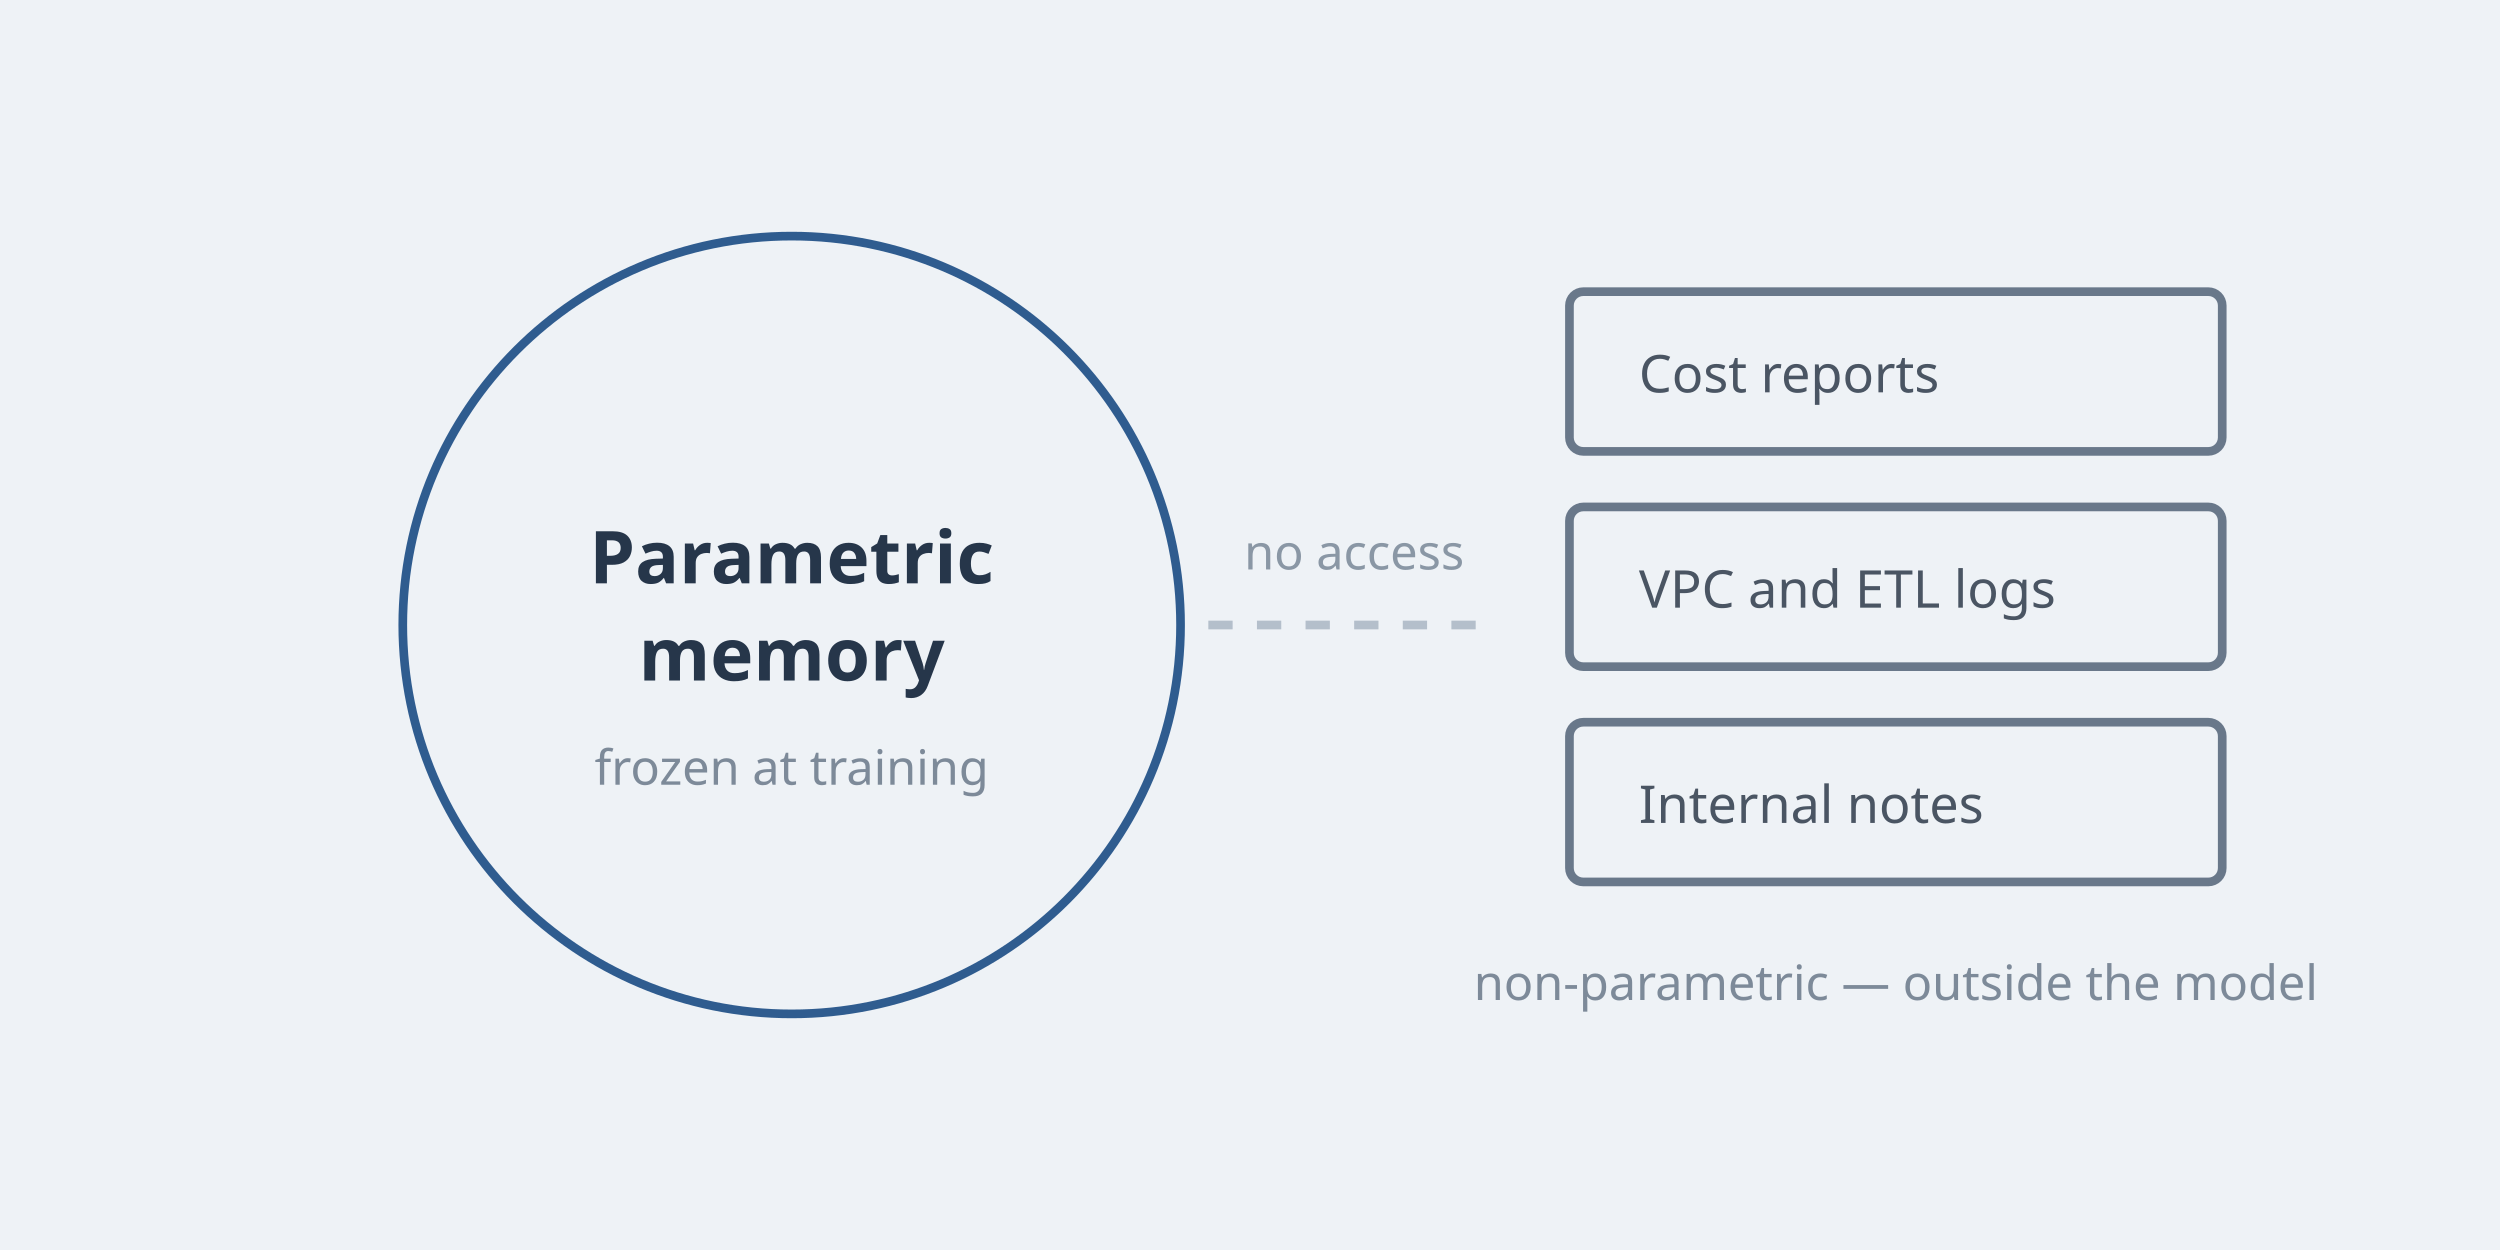
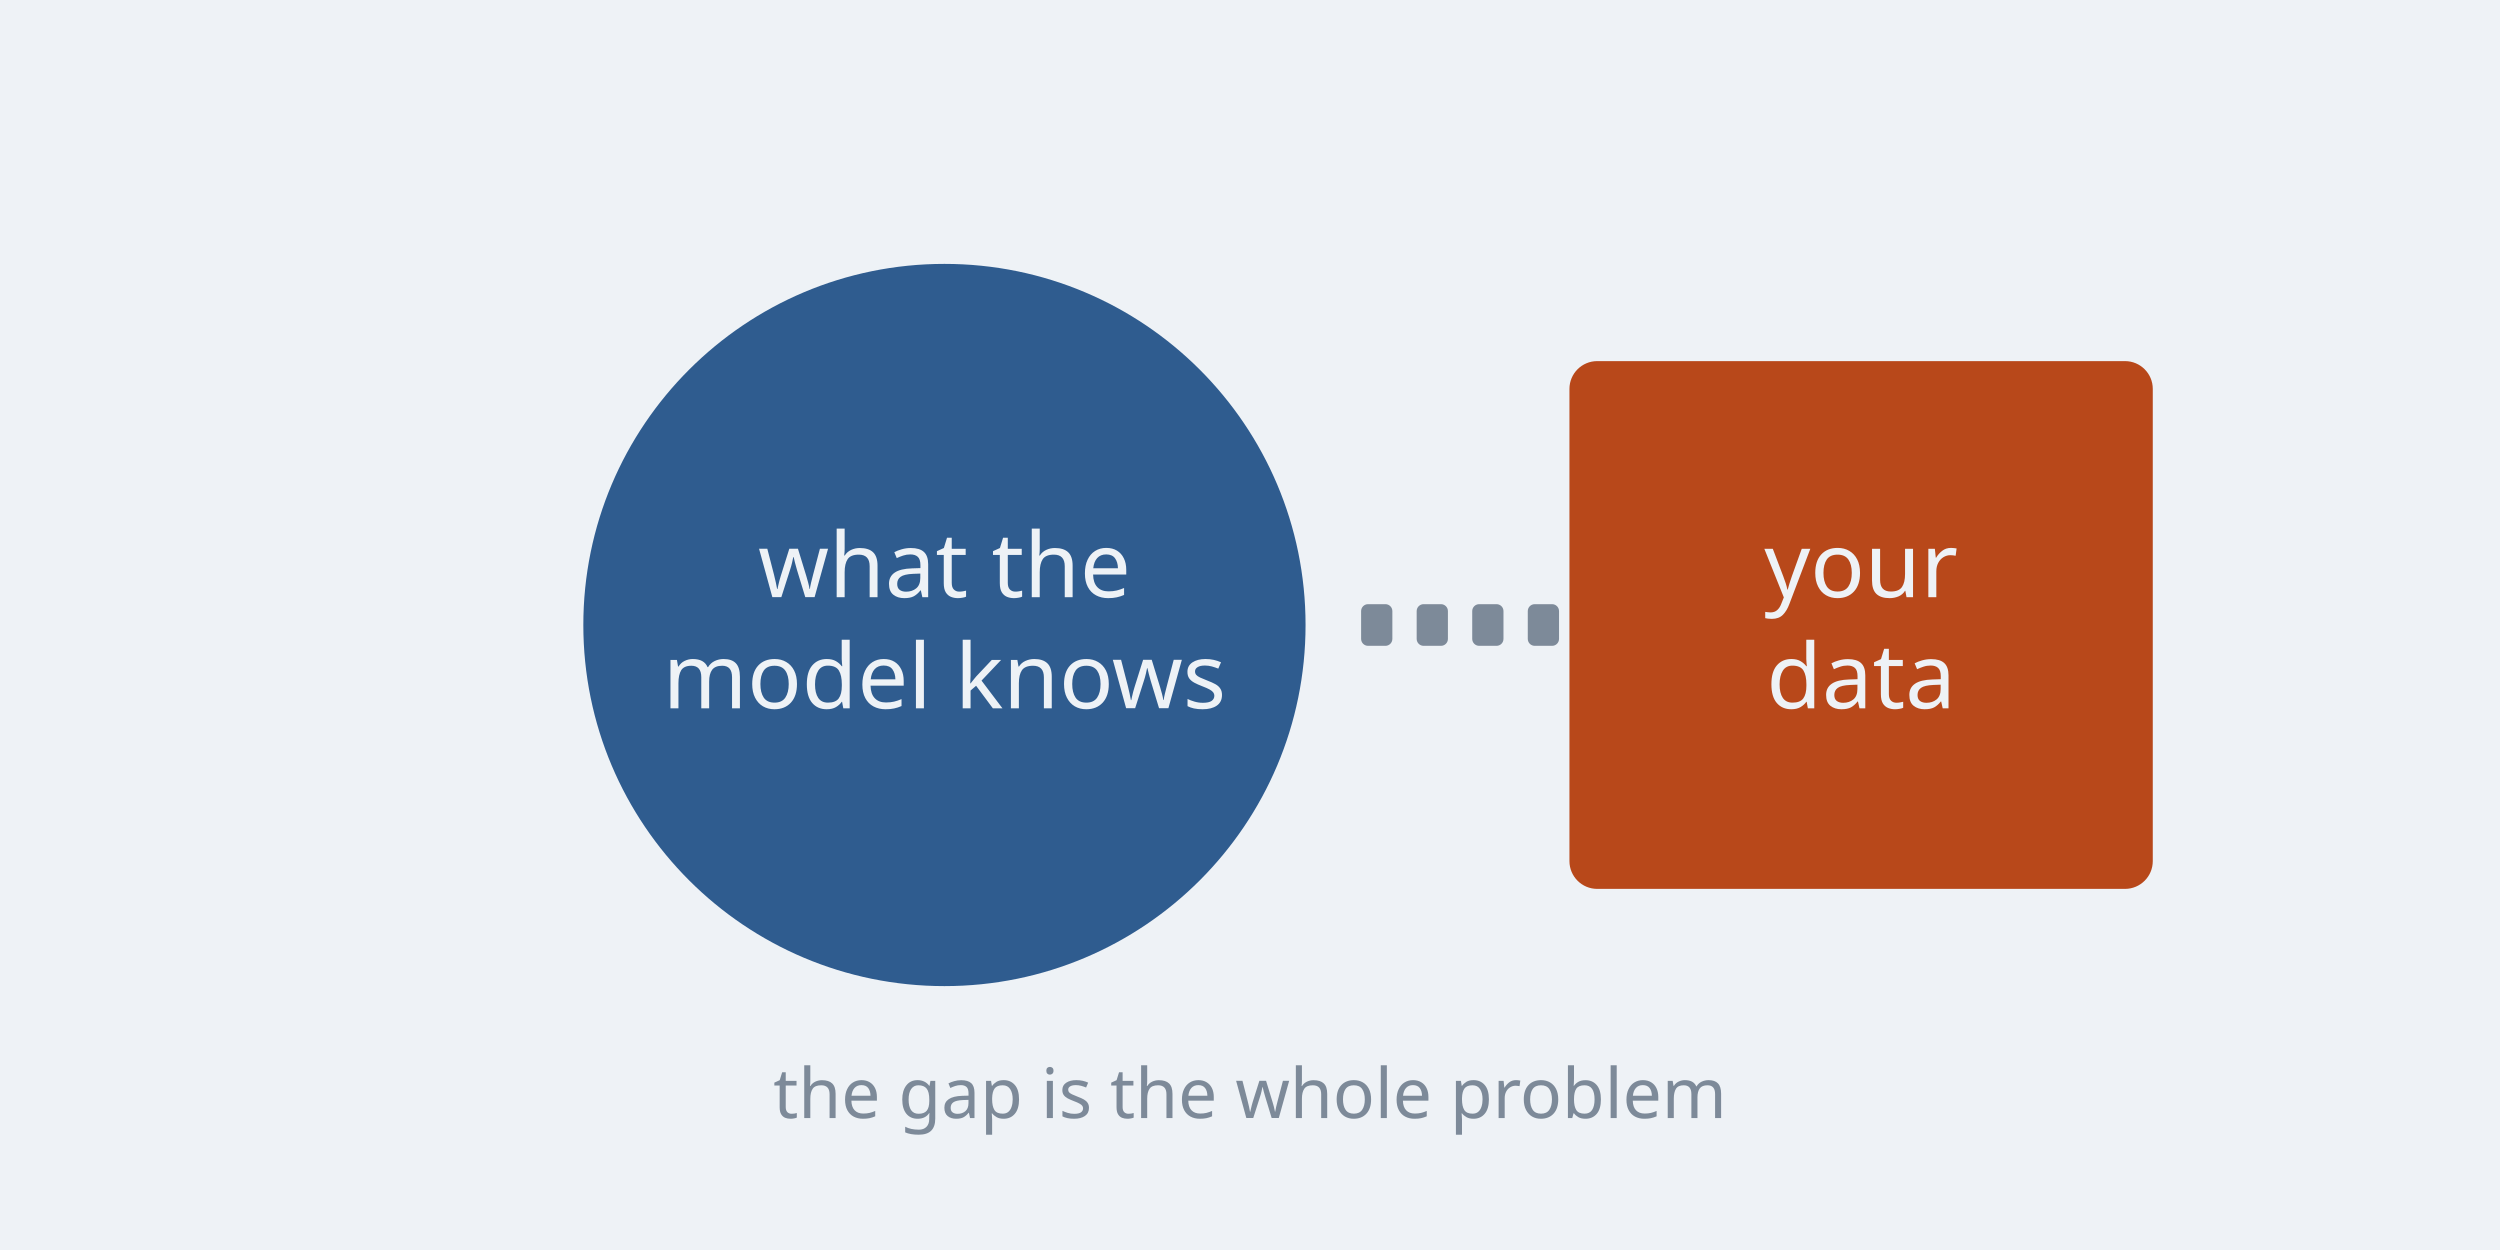
<svg xmlns="http://www.w3.org/2000/svg" viewBox="0 0 720 360" width="720" height="360" role="img" aria-labelledby="t">
  <rect width="720" height="360" fill="#eef2f6" />
  <g font-family="ui-sans-serif, system-ui, sans-serif">
-     <circle cx="228" cy="180" r="112" fill="none" stroke="#2f5c8f" stroke-width="2.5" />
-     <text x="228" y="168" font-size="21" fill="#26364a" text-anchor="middle" font-weight="600">Parametric</text>
-     <text x="228" y="196" font-size="21" fill="#26364a" text-anchor="middle" font-weight="600">memory</text>
-     <text x="228" y="226" font-size="14" fill="#7d8a99" text-anchor="middle">frozen at training</text>
-     <path d="M348 180 h84" stroke="#b4bfcb" stroke-width="2.5" stroke-dasharray="7 7" />
-     <text x="390" y="164" font-size="14" fill="#8a97a5" text-anchor="middle">no access</text>
-     <g stroke="#69788a" stroke-width="2.5" fill="none">
-       <rect x="452" y="84" width="188" height="46" rx="4" />
-       <rect x="452" y="146" width="188" height="46" rx="4" />
-       <rect x="452" y="208" width="188" height="46" rx="4" />
-     </g>
-     <g font-size="15" fill="#4a5563">
-       <text x="472" y="113">Cost reports</text>
-       <text x="472" y="175">VPC and ETL logs</text>
-       <text x="472" y="237">Internal notes</text>
-     </g>
-     <text x="546" y="288" font-size="14" fill="#7d8a99" text-anchor="middle">non-parametric — outside the model</text>
+     <circle cx="272" cy="180" r="104" fill="#2f5c8f" />
+     <text x="272" y="172" font-size="26" fill="#eef2f6" text-anchor="middle">what the</text>
+     <text x="272" y="204" font-size="26" fill="#eef2f6" text-anchor="middle">model knows</text>
+     <rect x="452" y="104" width="168" height="152" rx="8" fill="#b8481a" />
+     <text x="536" y="172" font-size="26" fill="#eef2f6" text-anchor="middle">your</text>
+     <text x="536" y="204" font-size="26" fill="#eef2f6" text-anchor="middle">data</text>
+     <rect x="392" y="174" width="9" height="12" rx="2" fill="#7d8a99" />
+     <rect x="408" y="174" width="9" height="12" rx="2" fill="#7d8a99" />
+     <rect x="424" y="174" width="9" height="12" rx="2" fill="#7d8a99" />
+     <rect x="440" y="174" width="9" height="12" rx="2" fill="#7d8a99" />
+     <text x="360" y="322" font-size="20" fill="#7d8a99" text-anchor="middle">the gap is the whole problem</text>
  </g>
</svg>
